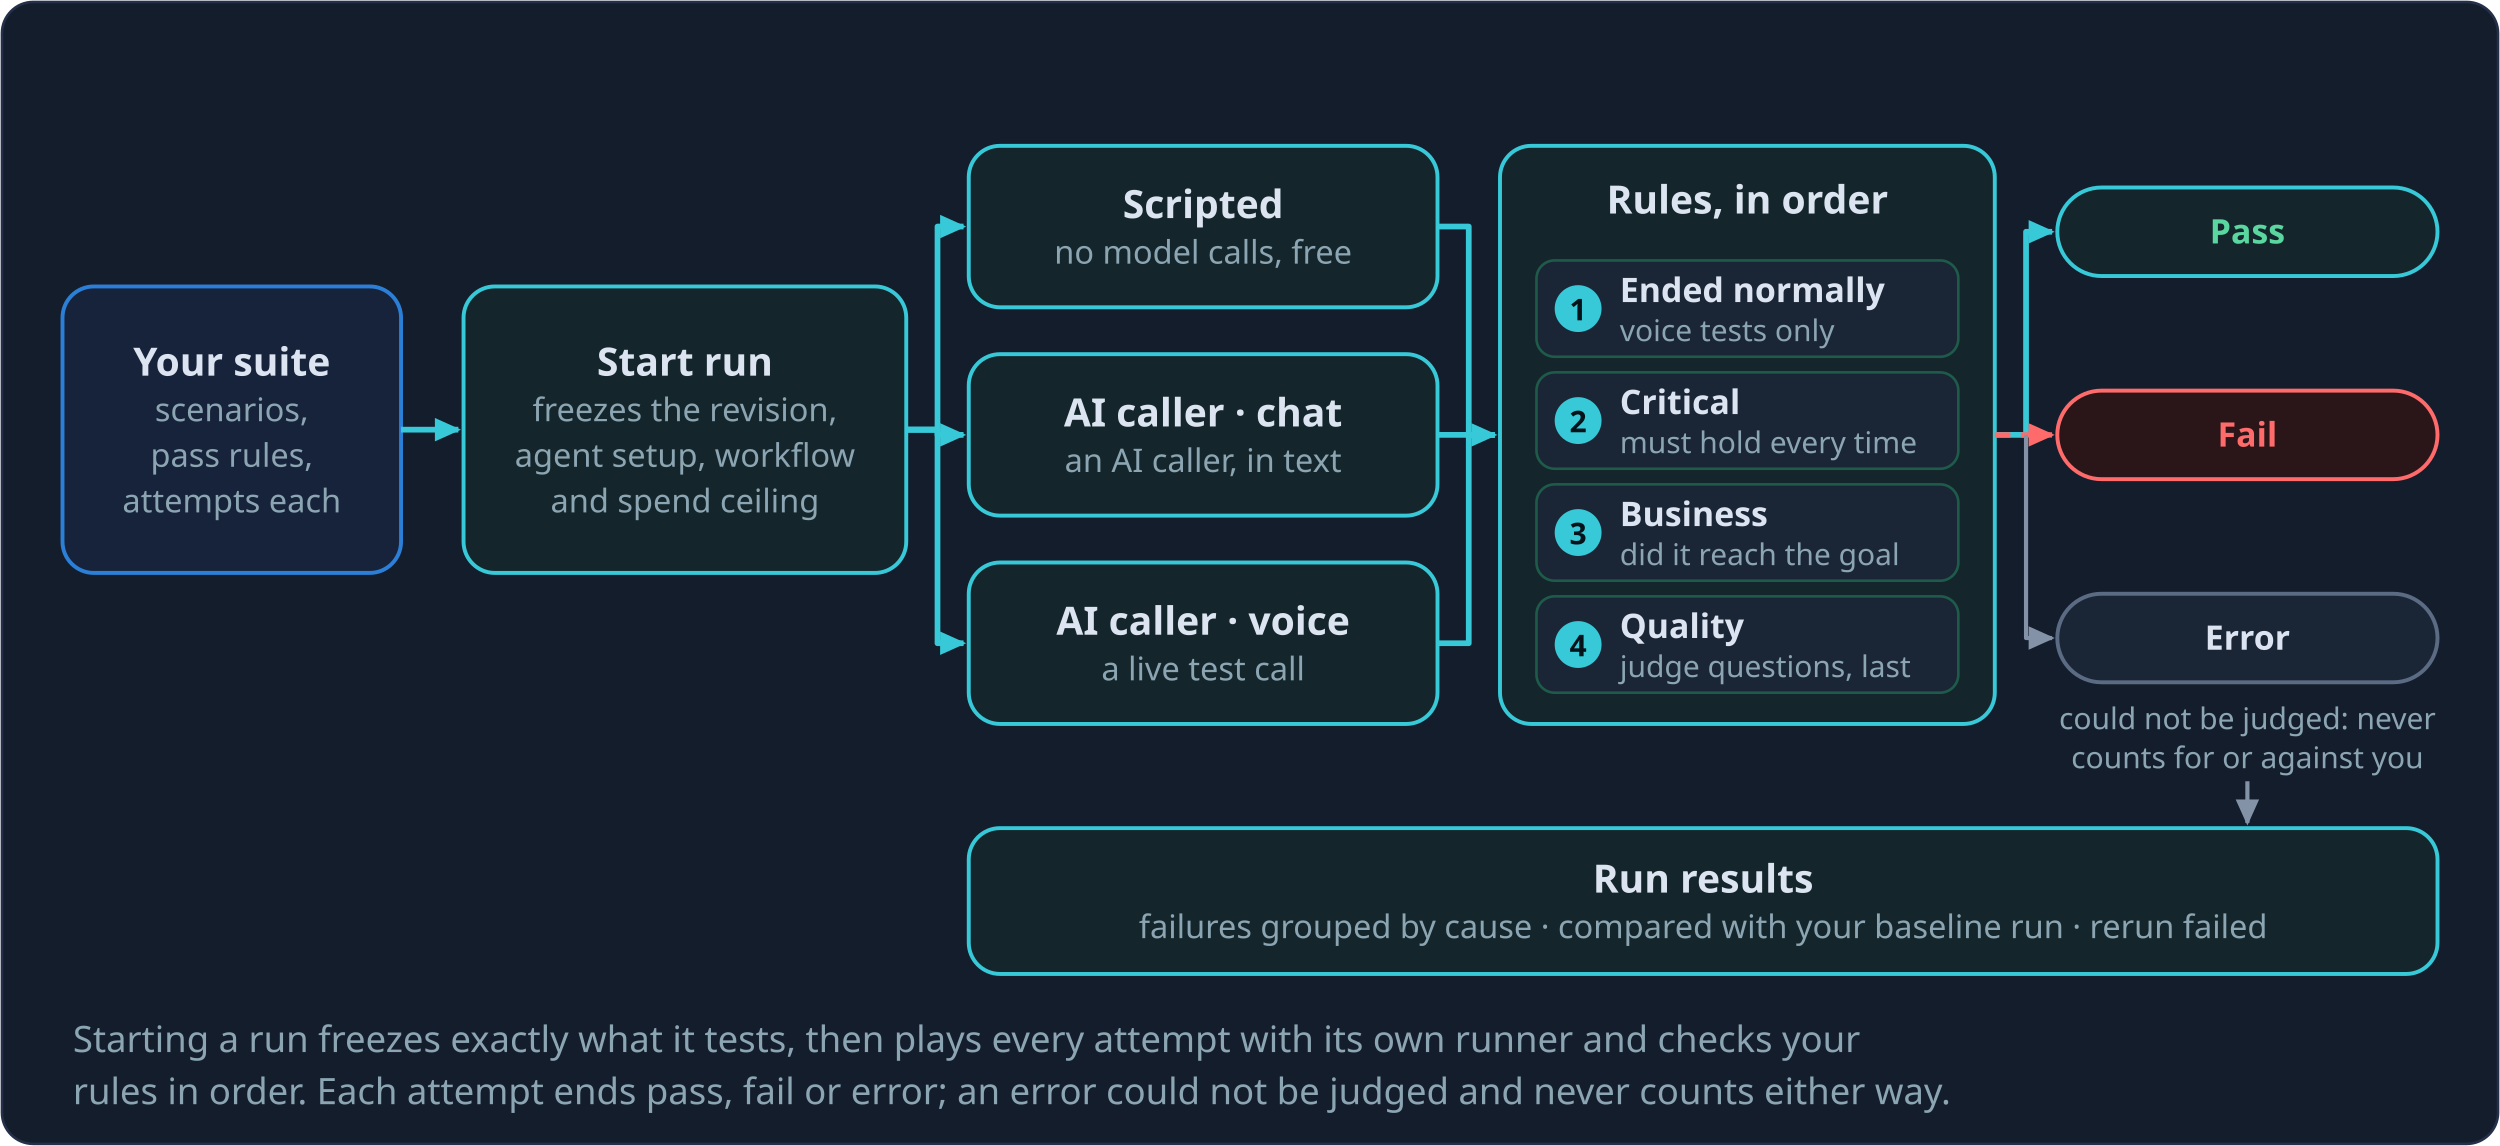
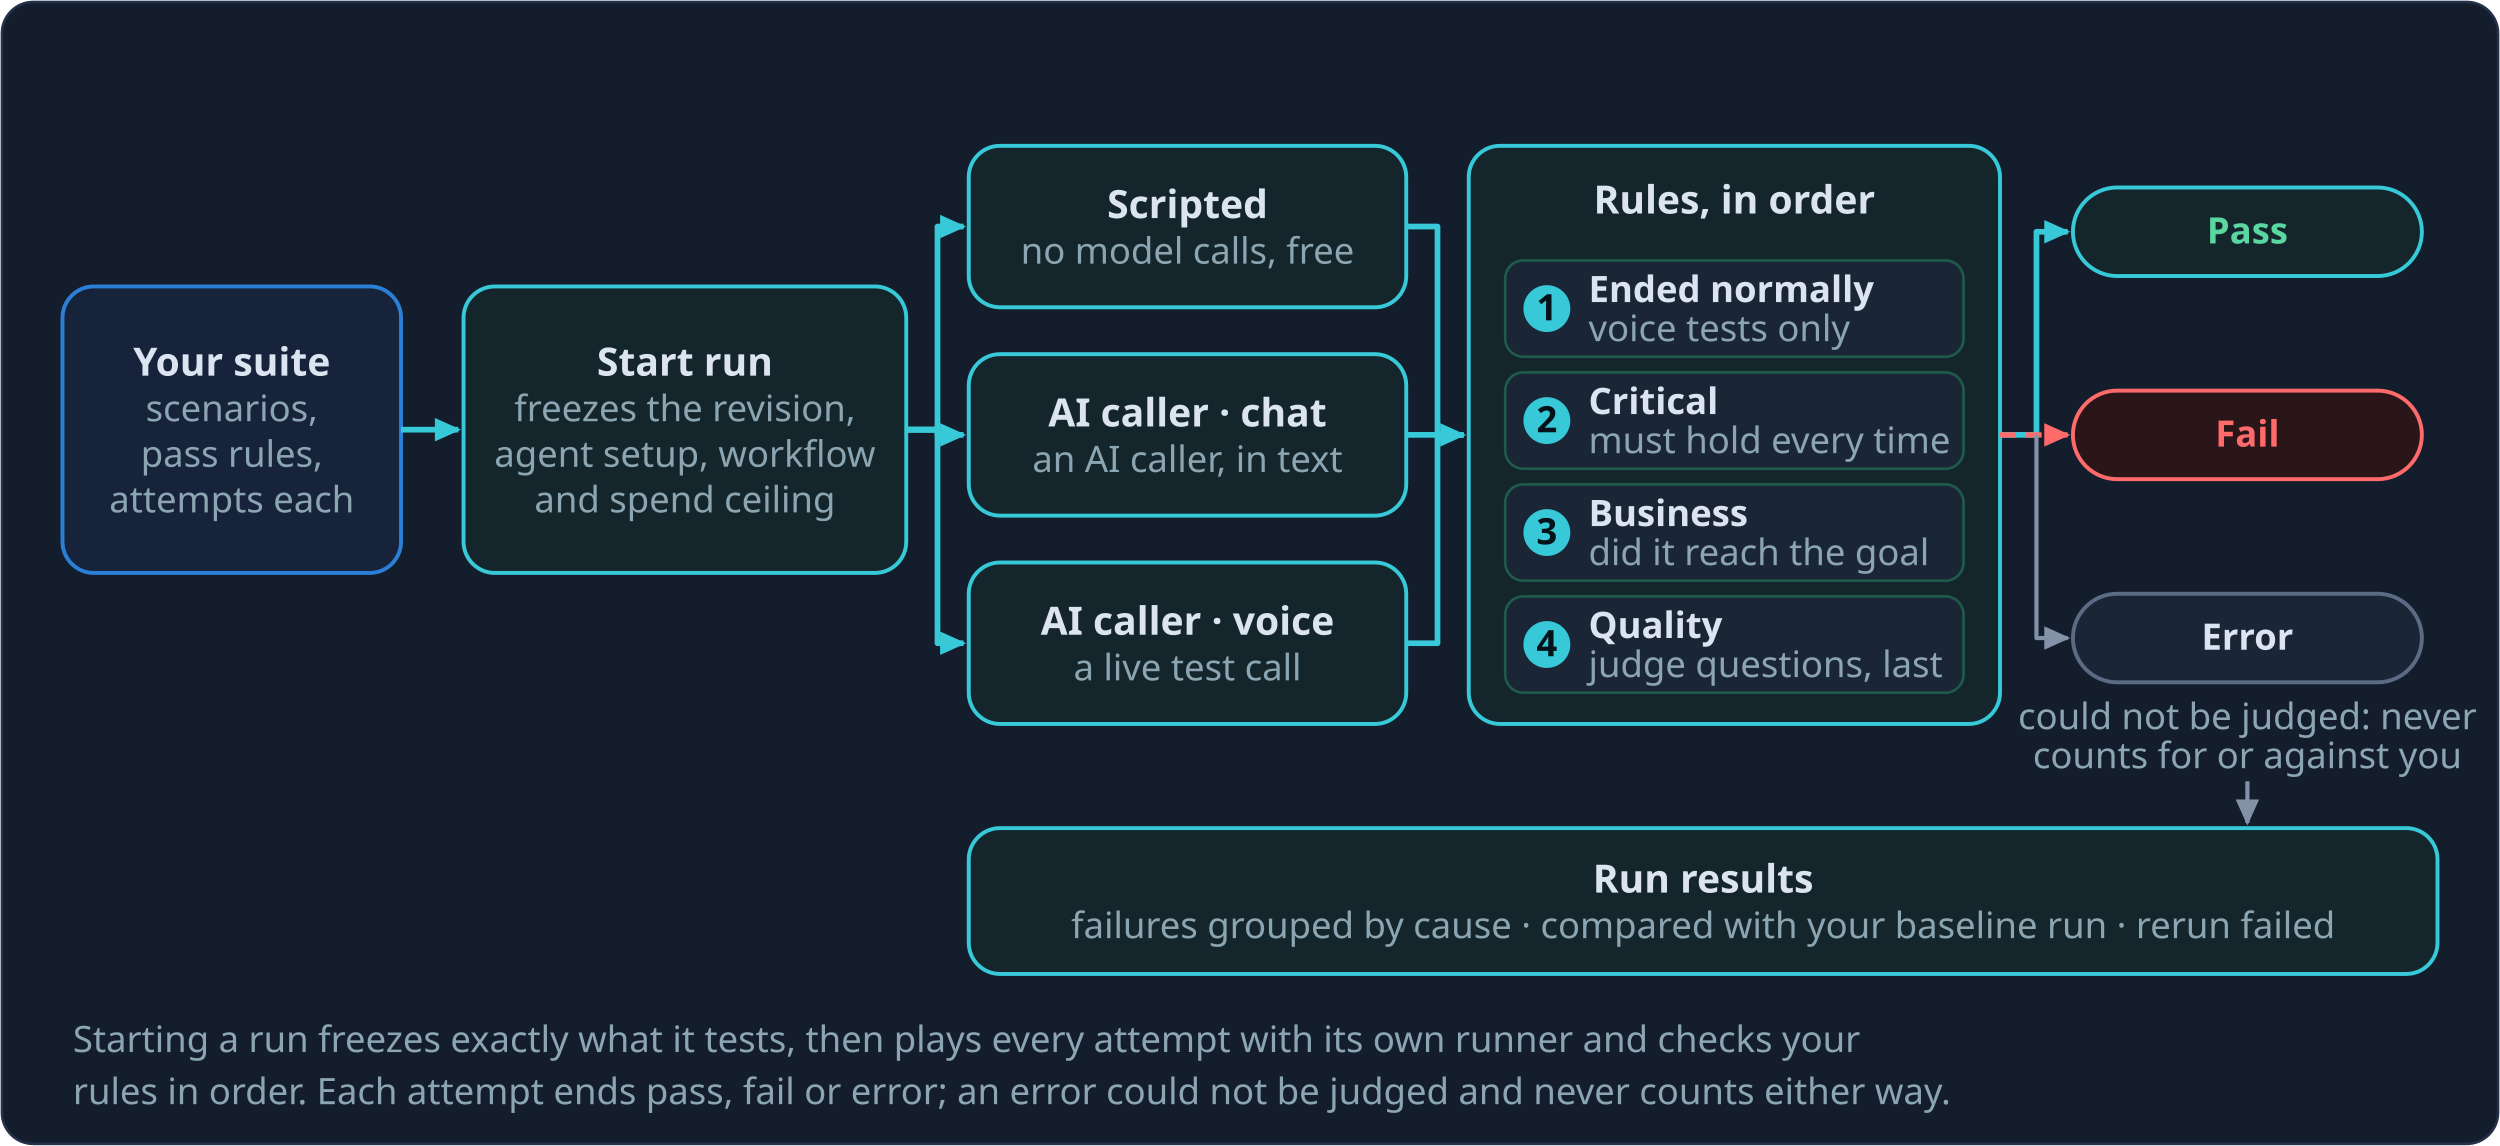
<svg xmlns="http://www.w3.org/2000/svg" viewBox="0 0 960 440" width="960" height="440" role="img" font-family="'Geist Variable', ui-sans-serif, system-ui, sans-serif">
  <defs>
    <marker id="af" viewBox="0 0 10 10" refX="9" refY="5" markerWidth="10" markerHeight="10" markerUnits="userSpaceOnUse" orient="auto">
      <path d="M0,0.5 L10,5 L0,9.5 z" fill="#ff6b6b" />
    </marker>
    <marker id="afs" viewBox="0 0 10 10" refX="1" refY="5" markerWidth="10" markerHeight="10" markerUnits="userSpaceOnUse" orient="auto">
      <path d="M10,0.5 L0,5 L10,9.5 z" fill="#ff6b6b" />
    </marker>
    <marker id="am" viewBox="0 0 10 10" refX="9" refY="5" markerWidth="10" markerHeight="10" markerUnits="userSpaceOnUse" orient="auto">
      <path d="M0,0.5 L10,5 L0,9.5 z" fill="#37c9d8" />
    </marker>
    <marker id="ams" viewBox="0 0 10 10" refX="1" refY="5" markerWidth="10" markerHeight="10" markerUnits="userSpaceOnUse" orient="auto">
      <path d="M10,0.5 L0,5 L10,9.5 z" fill="#37c9d8" />
    </marker>
    <marker id="as" viewBox="0 0 10 10" refX="9" refY="5" markerWidth="10" markerHeight="10" markerUnits="userSpaceOnUse" orient="auto">
      <path d="M0,0.5 L10,5 L0,9.5 z" fill="#8492a8" />
    </marker>
    <marker id="ass" viewBox="0 0 10 10" refX="1" refY="5" markerWidth="10" markerHeight="10" markerUnits="userSpaceOnUse" orient="auto">
      <path d="M10,0.5 L0,5 L10,9.5 z" fill="#8492a8" />
    </marker>
  </defs>
  <rect x="0.75" y="0.75" width="958.5" height="438.5" rx="12" fill="#141d2c" stroke="#243049" stroke-width="1" />
  <rect x="24" y="110" width="130" height="110" rx="12" fill="#16233a" stroke="#2b7fd6" stroke-width="1.5" />
  <text x="89.0" y="144.25" font-size="15" fill="#dbe4f0" font-weight="600" text-anchor="middle">Your suite</text>
-   <text x="89.0" y="161.75" font-size="12.5" fill="#8ca5b2" text-anchor="middle">scenarios,</text>
-   <text x="89.0" y="179.25" font-size="12.5" fill="#8ca5b2" text-anchor="middle">pass rules,</text>
-   <text x="89.0" y="196.75" font-size="12.5" fill="#8ca5b2" text-anchor="middle">attempts each</text>
+   <text x="89.0" y="161.75" font-size="14" fill="#8ca5b2" text-anchor="middle">scenarios,</text>
+   <text x="89.0" y="179.25" font-size="14" fill="#8ca5b2" text-anchor="middle">pass rules,</text>
+   <text x="89.0" y="196.75" font-size="14" fill="#8ca5b2" text-anchor="middle">attempts each</text>
  <rect x="178" y="110" width="170" height="110" rx="12" fill="#14262b" stroke="#37c9d8" stroke-width="1.5" />
  <text x="263.0" y="144.25" font-size="15" fill="#dbe4f0" font-weight="600" text-anchor="middle">Start run</text>
-   <text x="263.0" y="161.75" font-size="12.5" fill="#8ca5b2" text-anchor="middle">freezes the revision,</text>
-   <text x="263.0" y="179.25" font-size="12.5" fill="#8ca5b2" text-anchor="middle">agent setup, workflow</text>
-   <text x="263.0" y="196.75" font-size="12.5" fill="#8ca5b2" text-anchor="middle">and spend ceiling</text>
+   <text x="263.0" y="161.75" font-size="14" fill="#8ca5b2" text-anchor="middle">freezes the revision,</text>
+   <text x="263.0" y="179.25" font-size="14" fill="#8ca5b2" text-anchor="middle">agent setup, workflow</text>
+   <text x="263.0" y="196.75" font-size="14" fill="#8ca5b2" text-anchor="middle">and spend ceiling</text>
  <path d="M154,165 L176,165" fill="none" stroke="#37c9d8" stroke-width="2.2" stroke-linejoin="round" marker-end="url(#am)" />
-   <rect x="372" y="56" width="180" height="62" rx="12" fill="#14262b" stroke="#37c9d8" stroke-width="1.5" />
-   <text x="462.0" y="83.75" font-size="15" fill="#dbe4f0" font-weight="600" text-anchor="middle">Scripted</text>
-   <text x="462.0" y="101.25" font-size="12.5" fill="#8ca5b2" text-anchor="middle">no model calls, free</text>
+   <rect x="372" y="56" width="168" height="62" rx="12" fill="#14262b" stroke="#37c9d8" stroke-width="1.5" />
+   <text x="456.0" y="83.75" font-size="15" fill="#dbe4f0" font-weight="600" text-anchor="middle">Scripted</text>
+   <text x="456.0" y="101.25" font-size="14" fill="#8ca5b2" text-anchor="middle">no model calls, free</text>
  <path d="M348,165 L360,165 L360,87 L370,87" fill="none" stroke="#37c9d8" stroke-width="2.2" stroke-linejoin="round" marker-end="url(#am)" />
-   <rect x="372" y="136" width="180" height="62" rx="12" fill="#14262b" stroke="#37c9d8" stroke-width="1.5" />
-   <text x="462.0" y="163.75" font-size="15" fill="#dbe4f0" font-weight="600" text-anchor="middle">AI caller · chat</text>
-   <text x="462.0" y="181.25" font-size="12.5" fill="#8ca5b2" text-anchor="middle">an AI caller, in text</text>
+   <rect x="372" y="136" width="168" height="62" rx="12" fill="#14262b" stroke="#37c9d8" stroke-width="1.5" />
+   <text x="456.0" y="163.75" font-size="15" fill="#dbe4f0" font-weight="600" text-anchor="middle">AI caller · chat</text>
+   <text x="456.0" y="181.25" font-size="14" fill="#8ca5b2" text-anchor="middle">an AI caller, in text</text>
  <path d="M348,165 L360,165 L360,167 L370,167" fill="none" stroke="#37c9d8" stroke-width="2.2" stroke-linejoin="round" marker-end="url(#am)" />
-   <rect x="372" y="216" width="180" height="62" rx="12" fill="#14262b" stroke="#37c9d8" stroke-width="1.5" />
-   <text x="462.0" y="243.75" font-size="15" fill="#dbe4f0" font-weight="600" text-anchor="middle">AI caller · voice</text>
-   <text x="462.0" y="261.25" font-size="12.5" fill="#8ca5b2" text-anchor="middle">a live test call</text>
+   <rect x="372" y="216" width="168" height="62" rx="12" fill="#14262b" stroke="#37c9d8" stroke-width="1.5" />
+   <text x="456.0" y="243.75" font-size="15" fill="#dbe4f0" font-weight="600" text-anchor="middle">AI caller · voice</text>
+   <text x="456.0" y="261.25" font-size="14" fill="#8ca5b2" text-anchor="middle">a live test call</text>
  <path d="M348,165 L360,165 L360,247 L370,247" fill="none" stroke="#37c9d8" stroke-width="2.2" stroke-linejoin="round" marker-end="url(#am)" />
-   <rect x="576" y="56" width="190" height="222" rx="12" fill="#14262b" stroke="#37c9d8" stroke-width="1.5" />
-   <text x="671" y="82" font-size="15" fill="#dbe4f0" font-weight="600" text-anchor="middle">Rules, in order</text>
-   <rect x="590" y="100" width="162" height="37" rx="7" fill="#1a2536" stroke="#1f5b4a" stroke-width="1" />
-   <circle cx="606" cy="118.5" r="9" fill="#37c9d8" />
-   <text x="606" y="123" font-size="11.5" fill="#04121a" font-weight="700" text-anchor="middle">1</text>
-   <text x="622" y="116" font-size="13" fill="#dbe4f0" font-weight="600">Ended normally</text>
-   <text x="622" y="131" font-size="11.5" fill="#8ca5b2">voice tests only</text>
-   <rect x="590" y="143" width="162" height="37" rx="7" fill="#1a2536" stroke="#1f5b4a" stroke-width="1" />
-   <circle cx="606" cy="161.5" r="9" fill="#37c9d8" />
-   <text x="606" y="166" font-size="11.5" fill="#04121a" font-weight="700" text-anchor="middle">2</text>
-   <text x="622" y="159" font-size="13" fill="#dbe4f0" font-weight="600">Critical</text>
-   <text x="622" y="174" font-size="11.5" fill="#8ca5b2">must hold every time</text>
-   <rect x="590" y="186" width="162" height="37" rx="7" fill="#1a2536" stroke="#1f5b4a" stroke-width="1" />
-   <circle cx="606" cy="204.5" r="9" fill="#37c9d8" />
-   <text x="606" y="209" font-size="11.5" fill="#04121a" font-weight="700" text-anchor="middle">3</text>
-   <text x="622" y="202" font-size="13" fill="#dbe4f0" font-weight="600">Business</text>
-   <text x="622" y="217" font-size="11.5" fill="#8ca5b2">did it reach the goal</text>
-   <rect x="590" y="229" width="162" height="37" rx="7" fill="#1a2536" stroke="#1f5b4a" stroke-width="1" />
-   <circle cx="606" cy="247.5" r="9" fill="#37c9d8" />
-   <text x="606" y="252" font-size="11.5" fill="#04121a" font-weight="700" text-anchor="middle">4</text>
-   <text x="622" y="245" font-size="13" fill="#dbe4f0" font-weight="600">Quality</text>
-   <text x="622" y="260" font-size="11.5" fill="#8ca5b2">judge questions, last</text>
-   <path d="M552,87 L564,87 L564,167 L574,167" fill="none" stroke="#37c9d8" stroke-width="2.2" stroke-linejoin="round" />
-   <path d="M552,167 L564,167 L564,167 L574,167" fill="none" stroke="#37c9d8" stroke-width="2.2" stroke-linejoin="round" marker-end="url(#am)" />
-   <path d="M552,247 L564,247 L564,167 L574,167" fill="none" stroke="#37c9d8" stroke-width="2.2" stroke-linejoin="round" />
-   <rect x="790" y="72" width="146" height="34" rx="17.0" fill="#14262b" stroke="#37c9d8" stroke-width="1.5" />
-   <text x="863.0" y="93.5" font-size="13" fill="#5ad6a0" font-weight="600" text-anchor="middle">Pass</text>
-   <rect x="790" y="150" width="146" height="34" rx="17.0" fill="#2a1618" stroke="#ff6b6b" stroke-width="1.5" />
-   <text x="863.0" y="171.5" font-size="13" fill="#ff6b6b" font-weight="600" text-anchor="middle">Fail</text>
-   <rect x="790" y="228" width="146" height="34" rx="17.0" fill="#1a2536" stroke="#5b6b84" stroke-width="1.5" />
-   <text x="863.0" y="249.5" font-size="13" fill="#dbe4f0" font-weight="600" text-anchor="middle">Error</text>
-   <text x="863" y="280" font-size="11.5" fill="#8ca5b2" text-anchor="middle">could not be judged: never</text>
-   <text x="863" y="295" font-size="11.5" fill="#8ca5b2" text-anchor="middle">counts for or against you</text>
-   <path d="M766,167 L778,167 L778,89 L788,89" fill="none" stroke="#37c9d8" stroke-width="2.2" stroke-linejoin="round" marker-end="url(#am)" />
-   <path d="M766,167 L788,167" fill="none" stroke="#ff6b6b" stroke-width="2.0" stroke-dasharray="6 4" stroke-linejoin="round" marker-end="url(#af)" />
-   <path d="M778,167 L778,245 L788,245" fill="none" stroke="#8492a8" stroke-width="1.6" stroke-linejoin="round" marker-end="url(#as)" />
+   <rect x="564" y="56" width="204" height="222" rx="12" fill="#14262b" stroke="#37c9d8" stroke-width="1.5" />
+   <text x="666" y="82" font-size="15" fill="#dbe4f0" font-weight="600" text-anchor="middle">Rules, in order</text>
+   <rect x="578" y="100" width="176" height="37" rx="7" fill="#1a2536" stroke="#1f5b4a" stroke-width="1" />
+   <circle cx="594" cy="118.5" r="9" fill="#37c9d8" />
+   <text x="594" y="123" font-size="14" fill="#04121a" font-weight="700" text-anchor="middle">1</text>
+   <text x="610" y="116" font-size="14" fill="#dbe4f0" font-weight="600">Ended normally</text>
+   <text x="610" y="131" font-size="14" fill="#8ca5b2">voice tests only</text>
+   <rect x="578" y="143" width="176" height="37" rx="7" fill="#1a2536" stroke="#1f5b4a" stroke-width="1" />
+   <circle cx="594" cy="161.5" r="9" fill="#37c9d8" />
+   <text x="594" y="166" font-size="14" fill="#04121a" font-weight="700" text-anchor="middle">2</text>
+   <text x="610" y="159" font-size="14" fill="#dbe4f0" font-weight="600">Critical</text>
+   <text x="610" y="174" font-size="14" fill="#8ca5b2">must hold every time</text>
+   <rect x="578" y="186" width="176" height="37" rx="7" fill="#1a2536" stroke="#1f5b4a" stroke-width="1" />
+   <circle cx="594" cy="204.5" r="9" fill="#37c9d8" />
+   <text x="594" y="209" font-size="14" fill="#04121a" font-weight="700" text-anchor="middle">3</text>
+   <text x="610" y="202" font-size="14" fill="#dbe4f0" font-weight="600">Business</text>
+   <text x="610" y="217" font-size="14" fill="#8ca5b2">did it reach the goal</text>
+   <rect x="578" y="229" width="176" height="37" rx="7" fill="#1a2536" stroke="#1f5b4a" stroke-width="1" />
+   <circle cx="594" cy="247.5" r="9" fill="#37c9d8" />
+   <text x="594" y="252" font-size="14" fill="#04121a" font-weight="700" text-anchor="middle">4</text>
+   <text x="610" y="245" font-size="14" fill="#dbe4f0" font-weight="600">Quality</text>
+   <text x="610" y="260" font-size="14" fill="#8ca5b2">judge questions, last</text>
+   <path d="M540,87 L552,87 L552,167 L562,167" fill="none" stroke="#37c9d8" stroke-width="2.2" stroke-linejoin="round" />
+   <path d="M540,167 L552,167 L552,167 L562,167" fill="none" stroke="#37c9d8" stroke-width="2.2" stroke-linejoin="round" marker-end="url(#am)" />
+   <path d="M540,247 L552,247 L552,167 L562,167" fill="none" stroke="#37c9d8" stroke-width="2.2" stroke-linejoin="round" />
+   <rect x="796" y="72" width="134" height="34" rx="17.0" fill="#14262b" stroke="#37c9d8" stroke-width="1.5" />
+   <text x="863.0" y="93.5" font-size="14" fill="#5ad6a0" font-weight="600" text-anchor="middle">Pass</text>
+   <rect x="796" y="150" width="134" height="34" rx="17.0" fill="#2a1618" stroke="#ff6b6b" stroke-width="1.5" />
+   <text x="863.0" y="171.5" font-size="14" fill="#ff6b6b" font-weight="600" text-anchor="middle">Fail</text>
+   <rect x="796" y="228" width="134" height="34" rx="17.0" fill="#1a2536" stroke="#5b6b84" stroke-width="1.5" />
+   <text x="863.0" y="249.5" font-size="14" fill="#dbe4f0" font-weight="600" text-anchor="middle">Error</text>
+   <text x="863" y="280" font-size="14" fill="#8ca5b2" text-anchor="middle">could not be judged: never</text>
+   <text x="863" y="295" font-size="14" fill="#8ca5b2" text-anchor="middle">counts for or against you</text>
+   <path d="M768,167 L782,167 L782,89 L794,89" fill="none" stroke="#37c9d8" stroke-width="2.2" stroke-linejoin="round" marker-end="url(#am)" />
+   <path d="M768,167 L794,167" fill="none" stroke="#ff6b6b" stroke-width="2.0" stroke-dasharray="6 4" stroke-linejoin="round" marker-end="url(#af)" />
+   <path d="M782,167 L782,245 L794,245" fill="none" stroke="#8492a8" stroke-width="1.6" stroke-linejoin="round" marker-end="url(#as)" />
  <rect x="372" y="318" width="564" height="56" rx="12" fill="#14262b" stroke="#37c9d8" stroke-width="1.5" />
  <text x="654.0" y="342.75" font-size="15" fill="#dbe4f0" font-weight="600" text-anchor="middle">Run results</text>
-   <text x="654.0" y="360.25" font-size="12.5" fill="#8ca5b2" text-anchor="middle">failures grouped by cause · compared with your baseline run · rerun failed</text>
+   <text x="654.0" y="360.25" font-size="14" fill="#8ca5b2" text-anchor="middle">failures grouped by cause · compared with your baseline run · rerun failed</text>
  <path d="M863,300 L863,316" fill="none" stroke="#8492a8" stroke-width="1.6" stroke-linejoin="round" marker-end="url(#as)" />
  <text x="28" y="404" font-size="14" fill="#8ca5b2">Starting a run freezes exactly what it tests, then plays every attempt with its own runner and checks your</text>
  <text x="28" y="424" font-size="14" fill="#8ca5b2">rules in order. Each attempt ends pass, fail or error; an error could not be judged and never counts either way.</text>
</svg>
